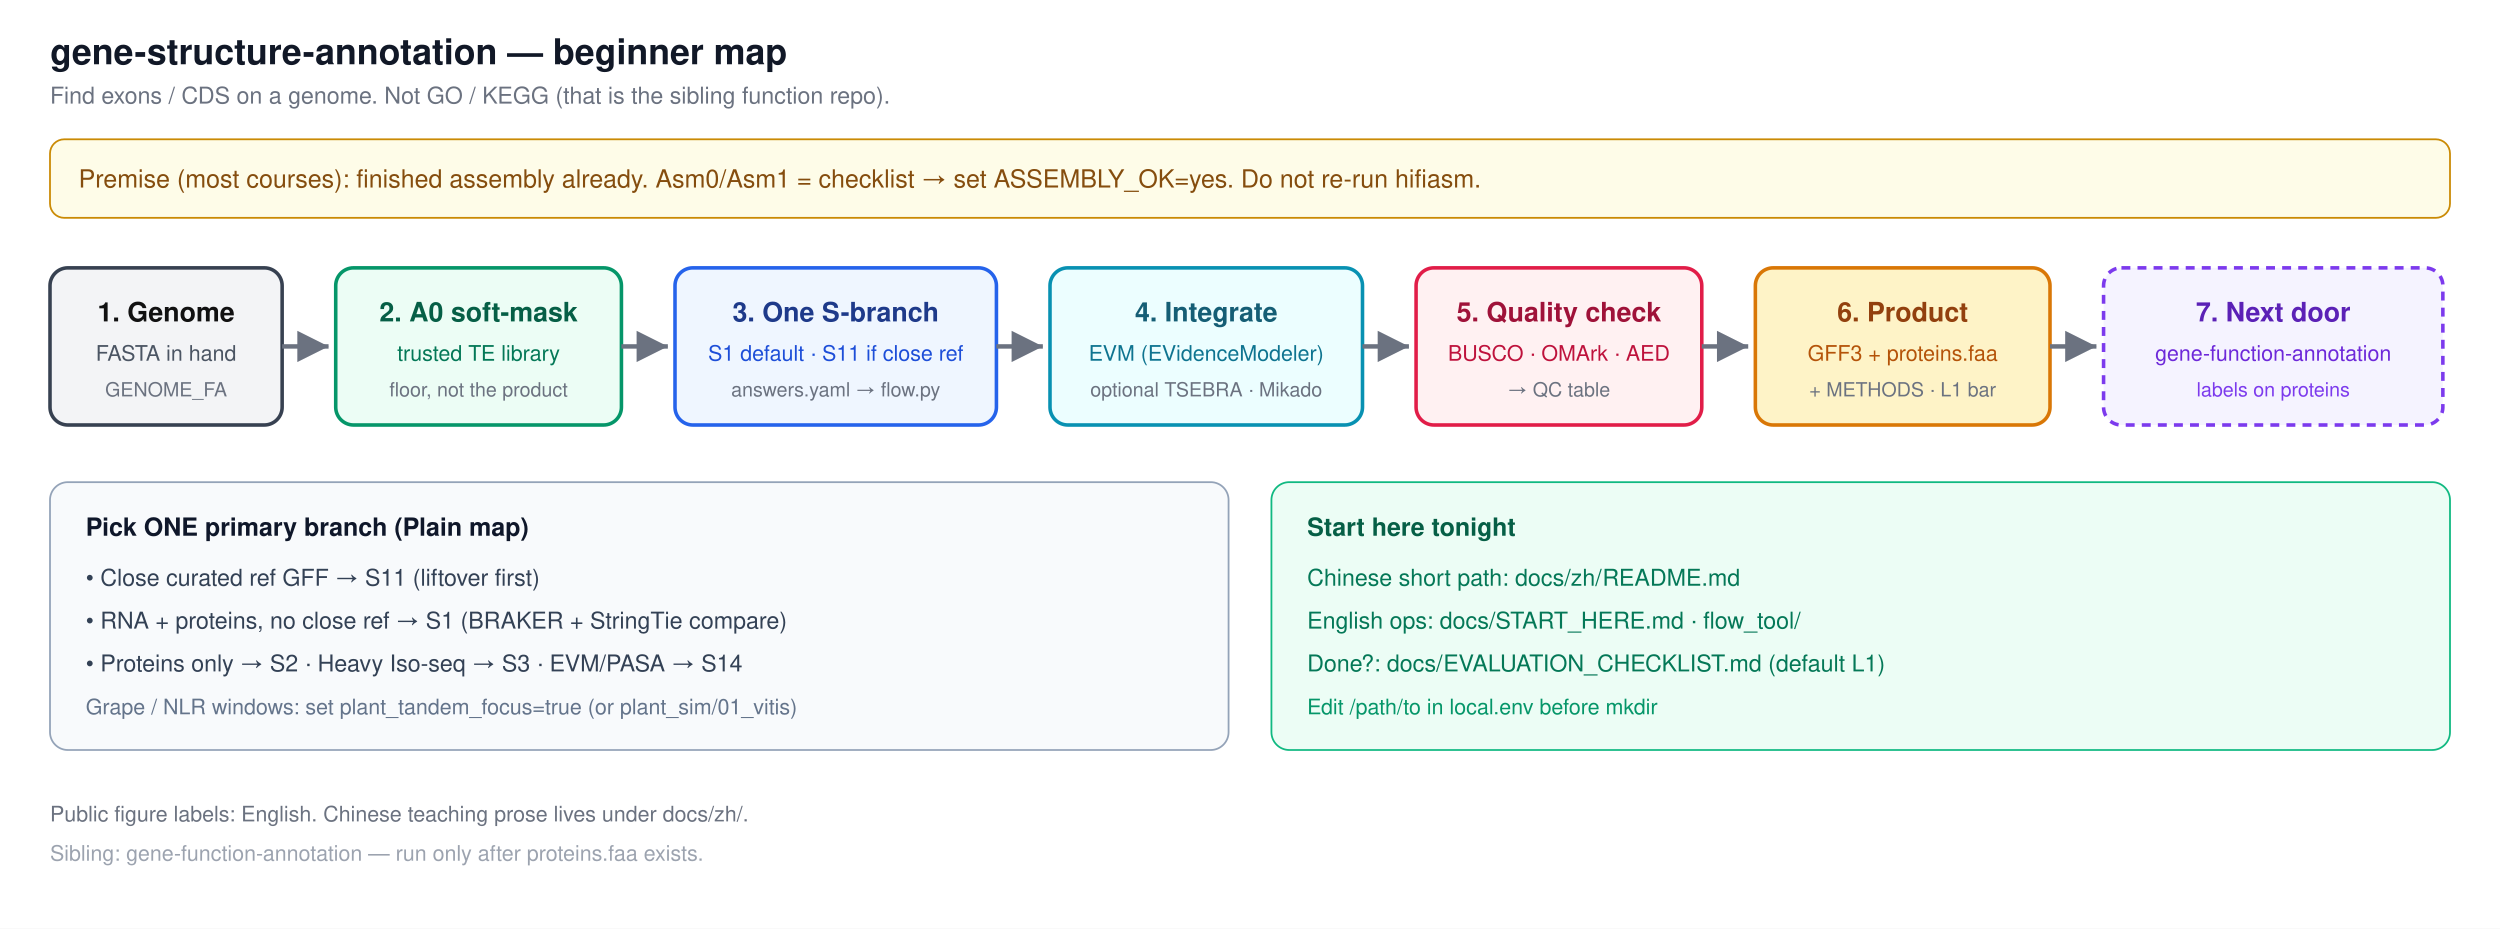
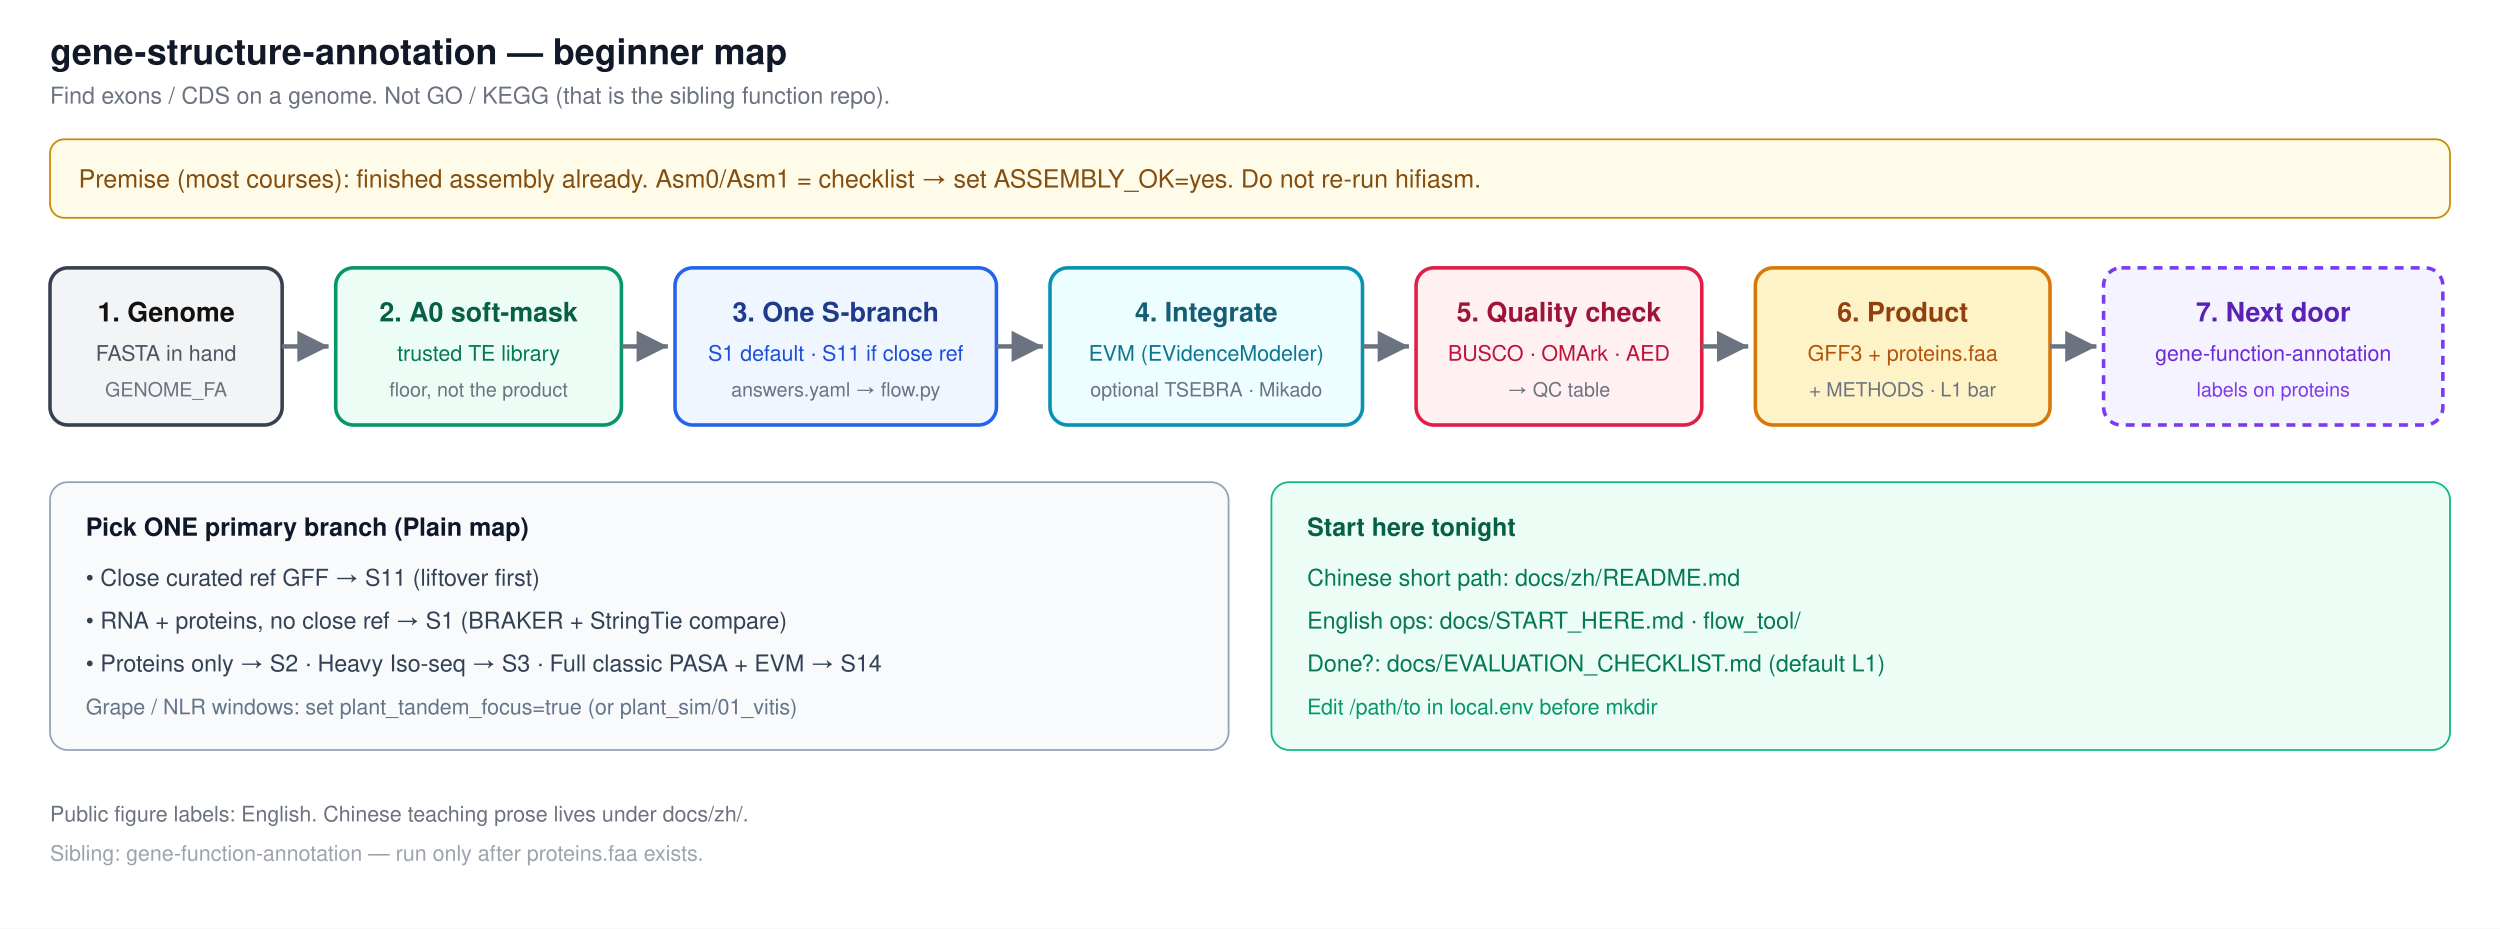
<svg xmlns="http://www.w3.org/2000/svg" width="1400" height="520" viewBox="0 0 1400 520">
  <rect width="1400" height="520" fill="#ffffff" />
  <text x="28" y="36" font-family="Helvetica,Arial,sans-serif" font-size="20" font-weight="700" fill="#111827">gene-structure-annotation — beginner map</text>
  <text x="28" y="58" font-family="Helvetica,Arial,sans-serif" font-size="13" fill="#6b7280">Find exons / CDS on a genome. Not GO / KEGG (that is the sibling function repo).</text>
  <rect x="28" y="78" width="1344" height="44" rx="8" fill="#fefce8" stroke="#ca8a04" />
  <text x="44" y="105" font-family="Helvetica,Arial,sans-serif" font-size="14" fill="#854d0e">Premise (most courses): finished assembly already. Asm0/Asm1 = checklist → set ASSEMBLY_OK=yes. Do not re-run hifiasm.</text>
  <rect x="28" y="150" width="130" height="88" rx="10" fill="#f3f4f6" stroke="#374151" stroke-width="2" />
  <text x="93" y="180" text-anchor="middle" font-family="Helvetica,Arial,sans-serif" font-size="15" font-weight="700" fill="#111">1. Genome</text>
  <text x="93" y="202" text-anchor="middle" font-family="Helvetica,Arial,sans-serif" font-size="12" fill="#4b5563">FASTA in hand</text>
  <text x="93" y="222" text-anchor="middle" font-family="Helvetica,Arial,sans-serif" font-size="11" fill="#6b7280">GENOME_FA</text>
  <rect x="188" y="150" width="160" height="88" rx="10" fill="#ecfdf5" stroke="#059669" stroke-width="2" />
  <text x="268" y="180" text-anchor="middle" font-family="Helvetica,Arial,sans-serif" font-size="15" font-weight="700" fill="#065f46">2. A0 soft-mask</text>
  <text x="268" y="202" text-anchor="middle" font-family="Helvetica,Arial,sans-serif" font-size="12" fill="#047857">trusted TE library</text>
  <text x="268" y="222" text-anchor="middle" font-family="Helvetica,Arial,sans-serif" font-size="11" fill="#6b7280">floor, not the product</text>
  <rect x="378" y="150" width="180" height="88" rx="10" fill="#eff6ff" stroke="#2563eb" stroke-width="2" />
  <text x="468" y="180" text-anchor="middle" font-family="Helvetica,Arial,sans-serif" font-size="15" font-weight="700" fill="#1e3a8a">3. One S-branch</text>
  <text x="468" y="202" text-anchor="middle" font-family="Helvetica,Arial,sans-serif" font-size="12" fill="#1d4ed8">S1 default · S11 if close ref</text>
  <text x="468" y="222" text-anchor="middle" font-family="Helvetica,Arial,sans-serif" font-size="11" fill="#6b7280">answers.yaml → flow.py</text>
  <rect x="588" y="150" width="175" height="88" rx="10" fill="#ecfeff" stroke="#0891b2" stroke-width="2" />
  <text x="675.5" y="180" text-anchor="middle" font-family="Helvetica,Arial,sans-serif" font-size="15" font-weight="700" fill="#155e75">4. Integrate</text>
  <text x="675.5" y="202" text-anchor="middle" font-family="Helvetica,Arial,sans-serif" font-size="12" fill="#0e7490">EVM (EVidenceModeler)</text>
  <text x="675.5" y="222" text-anchor="middle" font-family="Helvetica,Arial,sans-serif" font-size="11" fill="#6b7280">optional TSEBRA · Mikado</text>
  <rect x="793" y="150" width="160" height="88" rx="10" fill="#fff1f2" stroke="#e11d48" stroke-width="2" />
  <text x="873" y="180" text-anchor="middle" font-family="Helvetica,Arial,sans-serif" font-size="15" font-weight="700" fill="#9f1239">5. Quality check</text>
  <text x="873" y="202" text-anchor="middle" font-family="Helvetica,Arial,sans-serif" font-size="12" fill="#be123c">BUSCO · OMArk · AED</text>
  <text x="873" y="222" text-anchor="middle" font-family="Helvetica,Arial,sans-serif" font-size="11" fill="#6b7280">→ QC table</text>
  <rect x="983" y="150" width="165" height="88" rx="10" fill="#fef3c7" stroke="#d97706" stroke-width="2" />
  <text x="1065.5" y="180" text-anchor="middle" font-family="Helvetica,Arial,sans-serif" font-size="15" font-weight="700" fill="#92400e">6. Product</text>
  <text x="1065.5" y="202" text-anchor="middle" font-family="Helvetica,Arial,sans-serif" font-size="12" fill="#b45309">GFF3 + proteins.faa</text>
  <text x="1065.5" y="222" text-anchor="middle" font-family="Helvetica,Arial,sans-serif" font-size="11" fill="#6b7280">+ METHODS · L1 bar</text>
  <rect x="1178" y="150" width="190" height="88" rx="10" fill="#f5f3ff" stroke="#7c3aed" stroke-width="2" stroke-dasharray="5 4" />
  <text x="1273" y="180" text-anchor="middle" font-family="Helvetica,Arial,sans-serif" font-size="15" font-weight="700" fill="#5b21b6">7. Next door</text>
  <text x="1273" y="202" text-anchor="middle" font-family="Helvetica,Arial,sans-serif" font-size="12" fill="#6d28d9">gene-function-annotation</text>
  <text x="1273" y="222" text-anchor="middle" font-family="Helvetica,Arial,sans-serif" font-size="11" fill="#7c3aed">labels on proteins</text>
  <defs>
    <marker id="arr" markerWidth="9" markerHeight="9" refX="7" refY="3.5" orient="auto">
      <path d="M0,0 L7,3.5 L0,7 Z" fill="#6b7280" />
    </marker>
  </defs>
  <line x1="158" y1="194" x2="184" y2="194" stroke="#6b7280" stroke-width="2.5" marker-end="url(#arr)" />
  <line x1="348" y1="194" x2="374" y2="194" stroke="#6b7280" stroke-width="2.5" marker-end="url(#arr)" />
  <line x1="558" y1="194" x2="584" y2="194" stroke="#6b7280" stroke-width="2.5" marker-end="url(#arr)" />
  <line x1="763" y1="194" x2="789" y2="194" stroke="#6b7280" stroke-width="2.5" marker-end="url(#arr)" />
  <line x1="953" y1="194" x2="979" y2="194" stroke="#6b7280" stroke-width="2.5" marker-end="url(#arr)" />
  <line x1="1148" y1="194" x2="1174" y2="194" stroke="#6b7280" stroke-width="2.5" marker-end="url(#arr)" />
  <rect x="28" y="270" width="660" height="150" rx="10" fill="#f8fafc" stroke="#94a3b8" />
  <text x="48" y="300" font-family="Helvetica,Arial,sans-serif" font-size="14" font-weight="700" fill="#0f172a">Pick ONE primary branch (Plain map)</text>
  <text x="48" y="328" font-family="Helvetica,Arial,sans-serif" font-size="13" fill="#334155">• Close curated ref GFF → S11 (liftover first)</text>
  <text x="48" y="352" font-family="Helvetica,Arial,sans-serif" font-size="13" fill="#334155">• RNA + proteins, no close ref → S1 (BRAKER + StringTie compare)</text>
-   <text x="48" y="376" font-family="Helvetica,Arial,sans-serif" font-size="13" fill="#334155">• Proteins only → S2 · Heavy Iso-seq → S3 · EVM/PASA → S14</text>
+   <text x="48" y="376" font-family="Helvetica,Arial,sans-serif" font-size="13" fill="#334155">• Proteins only → S2 · Heavy Iso-seq → S3 · Full classic PASA + EVM → S14</text>
  <text x="48" y="400" font-family="Helvetica,Arial,sans-serif" font-size="12" fill="#64748b">Grape / NLR windows: set plant_tandem_focus=true (or plant_sim/01_vitis)</text>
  <rect x="712" y="270" width="660" height="150" rx="10" fill="#ecfdf5" stroke="#10b981" />
  <text x="732" y="300" font-family="Helvetica,Arial,sans-serif" font-size="14" font-weight="700" fill="#065f46">Start here tonight</text>
  <text x="732" y="328" font-family="Helvetica,Arial,sans-serif" font-size="13" fill="#047857">Chinese short path: docs/zh/README.md</text>
  <text x="732" y="352" font-family="Helvetica,Arial,sans-serif" font-size="13" fill="#047857">English ops: docs/START_HERE.md · flow_tool/</text>
  <text x="732" y="376" font-family="Helvetica,Arial,sans-serif" font-size="13" fill="#047857">Done?: docs/EVALUATION_CHECKLIST.md (default L1)</text>
  <text x="732" y="400" font-family="Helvetica,Arial,sans-serif" font-size="12" fill="#059669">Edit /path/to in local.env before mkdir</text>
  <text x="28" y="460" font-family="Helvetica,Arial,sans-serif" font-size="12" fill="#6b7280">Public figure labels: English. Chinese teaching prose lives under docs/zh/.</text>
  <text x="28" y="482" font-family="Helvetica,Arial,sans-serif" font-size="12" fill="#9ca3af">Sibling: gene-function-annotation — run only after proteins.faa exists.</text>
</svg>
